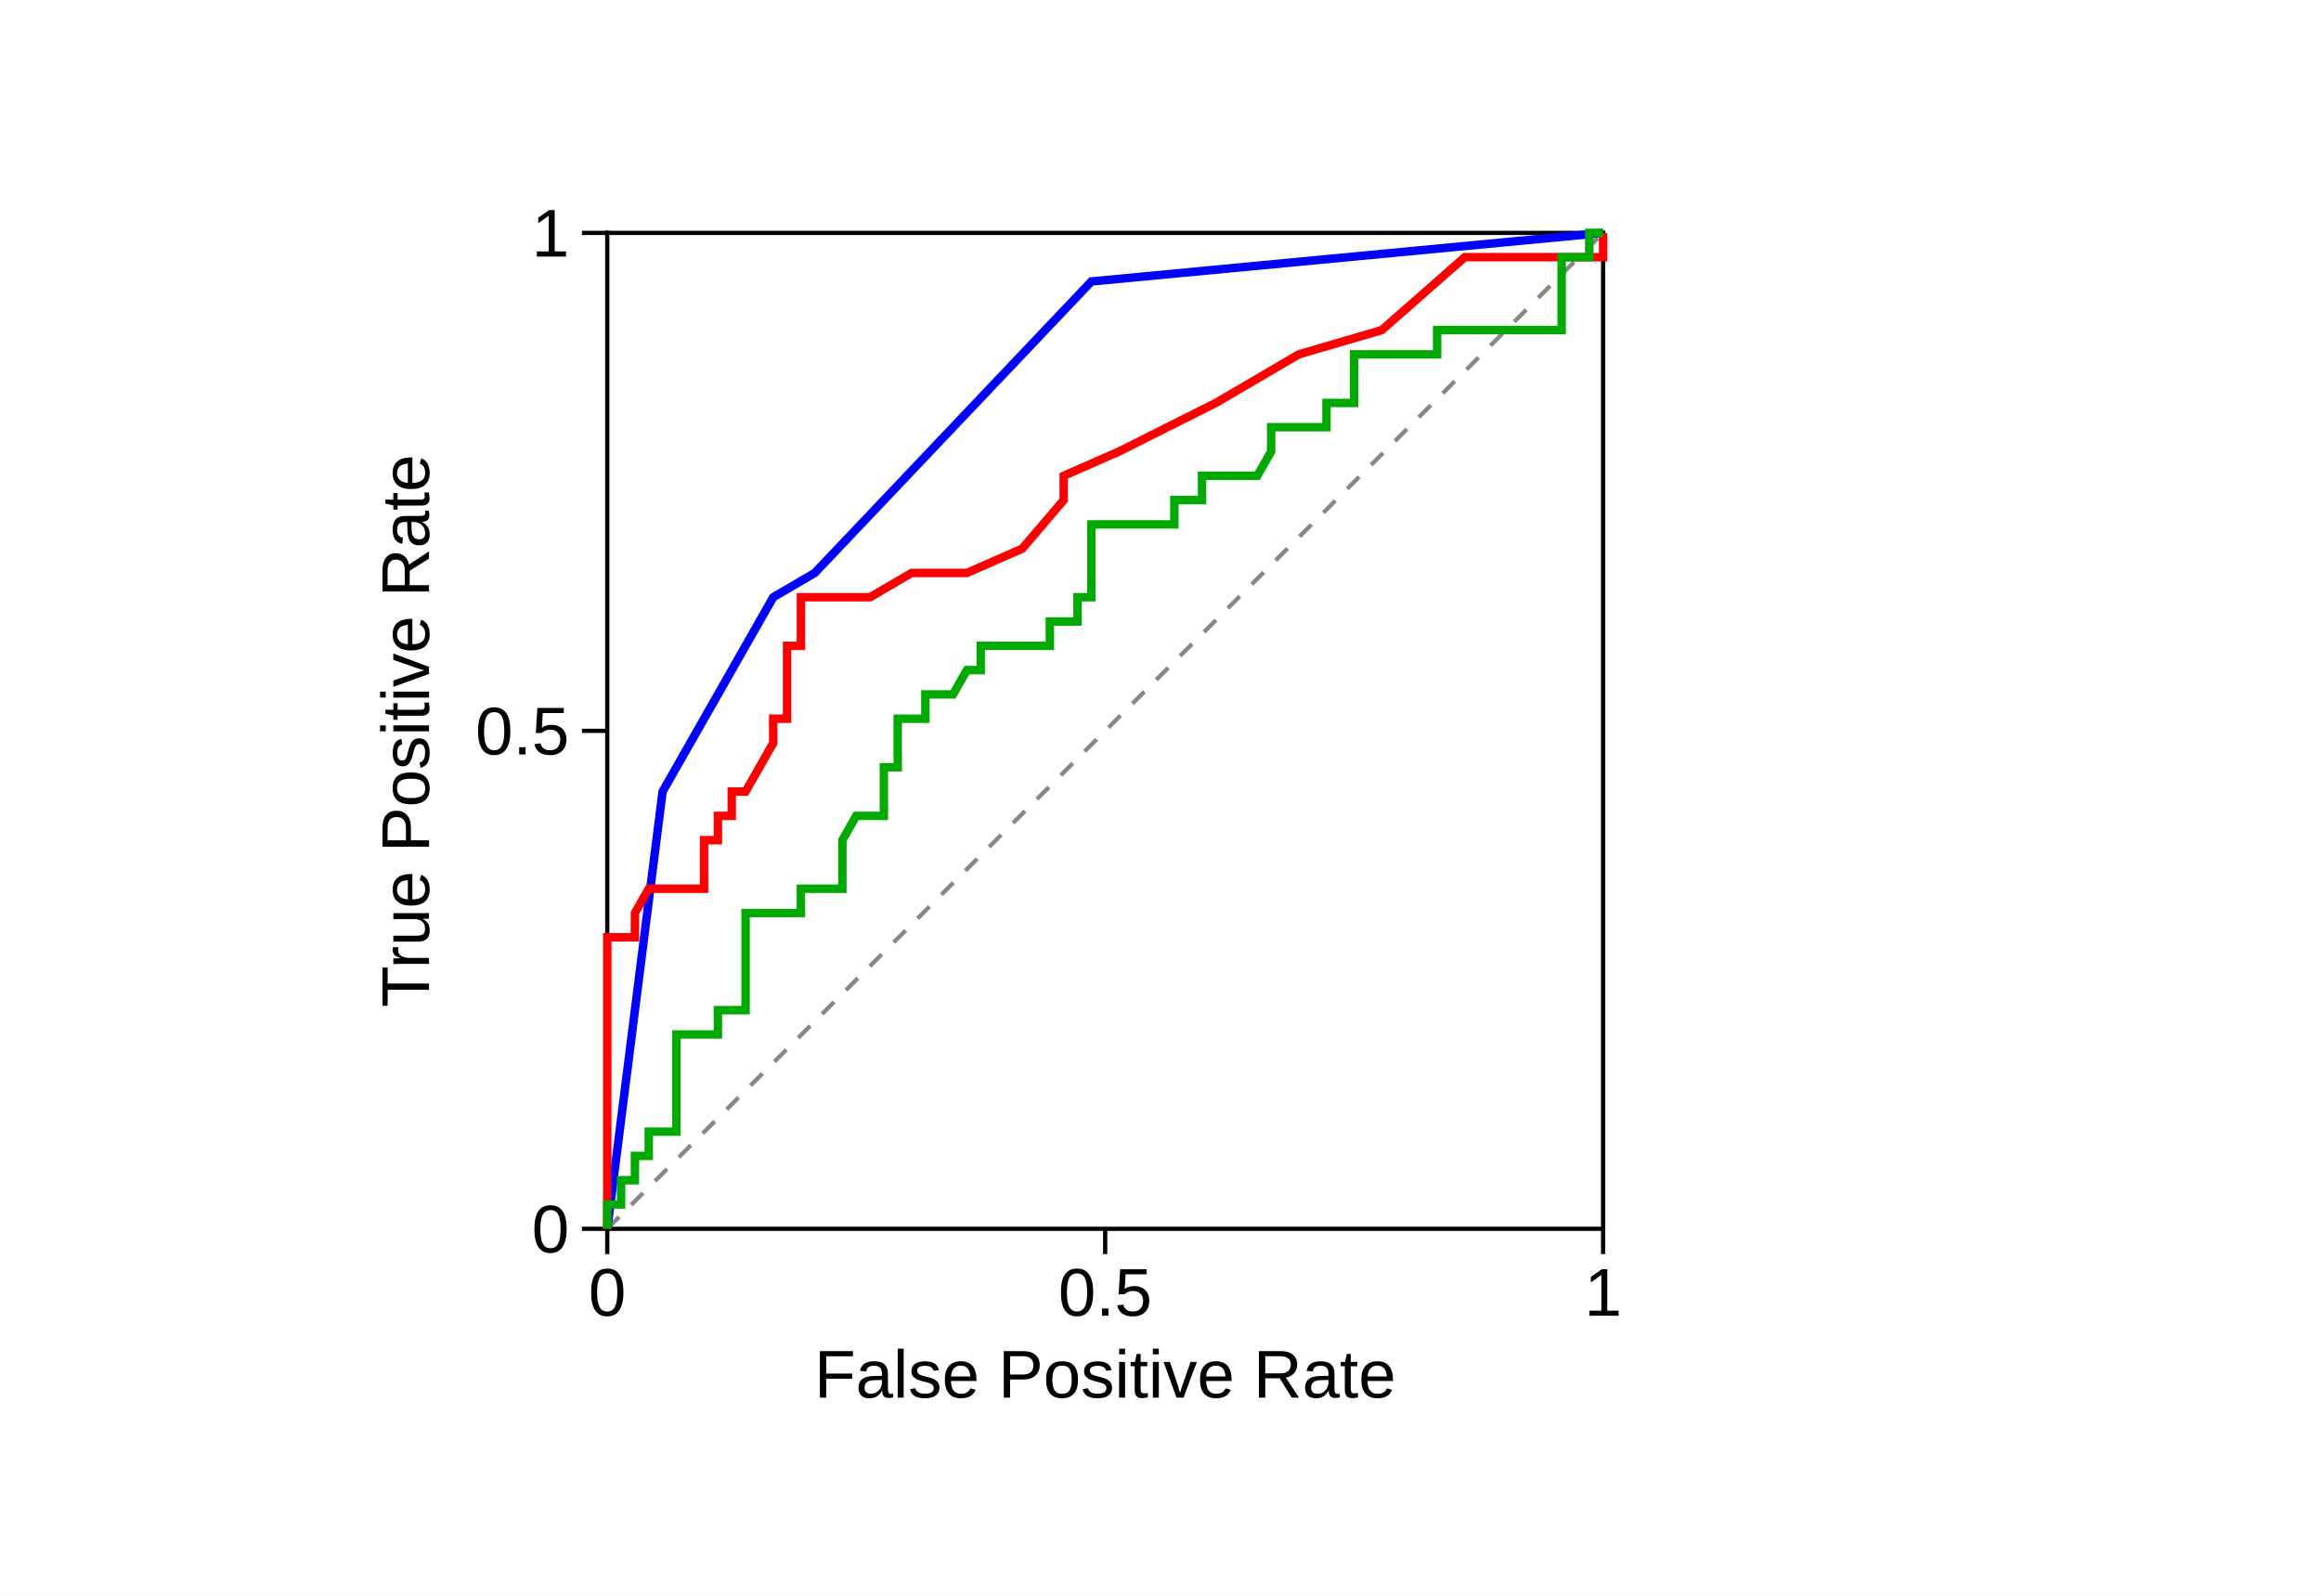
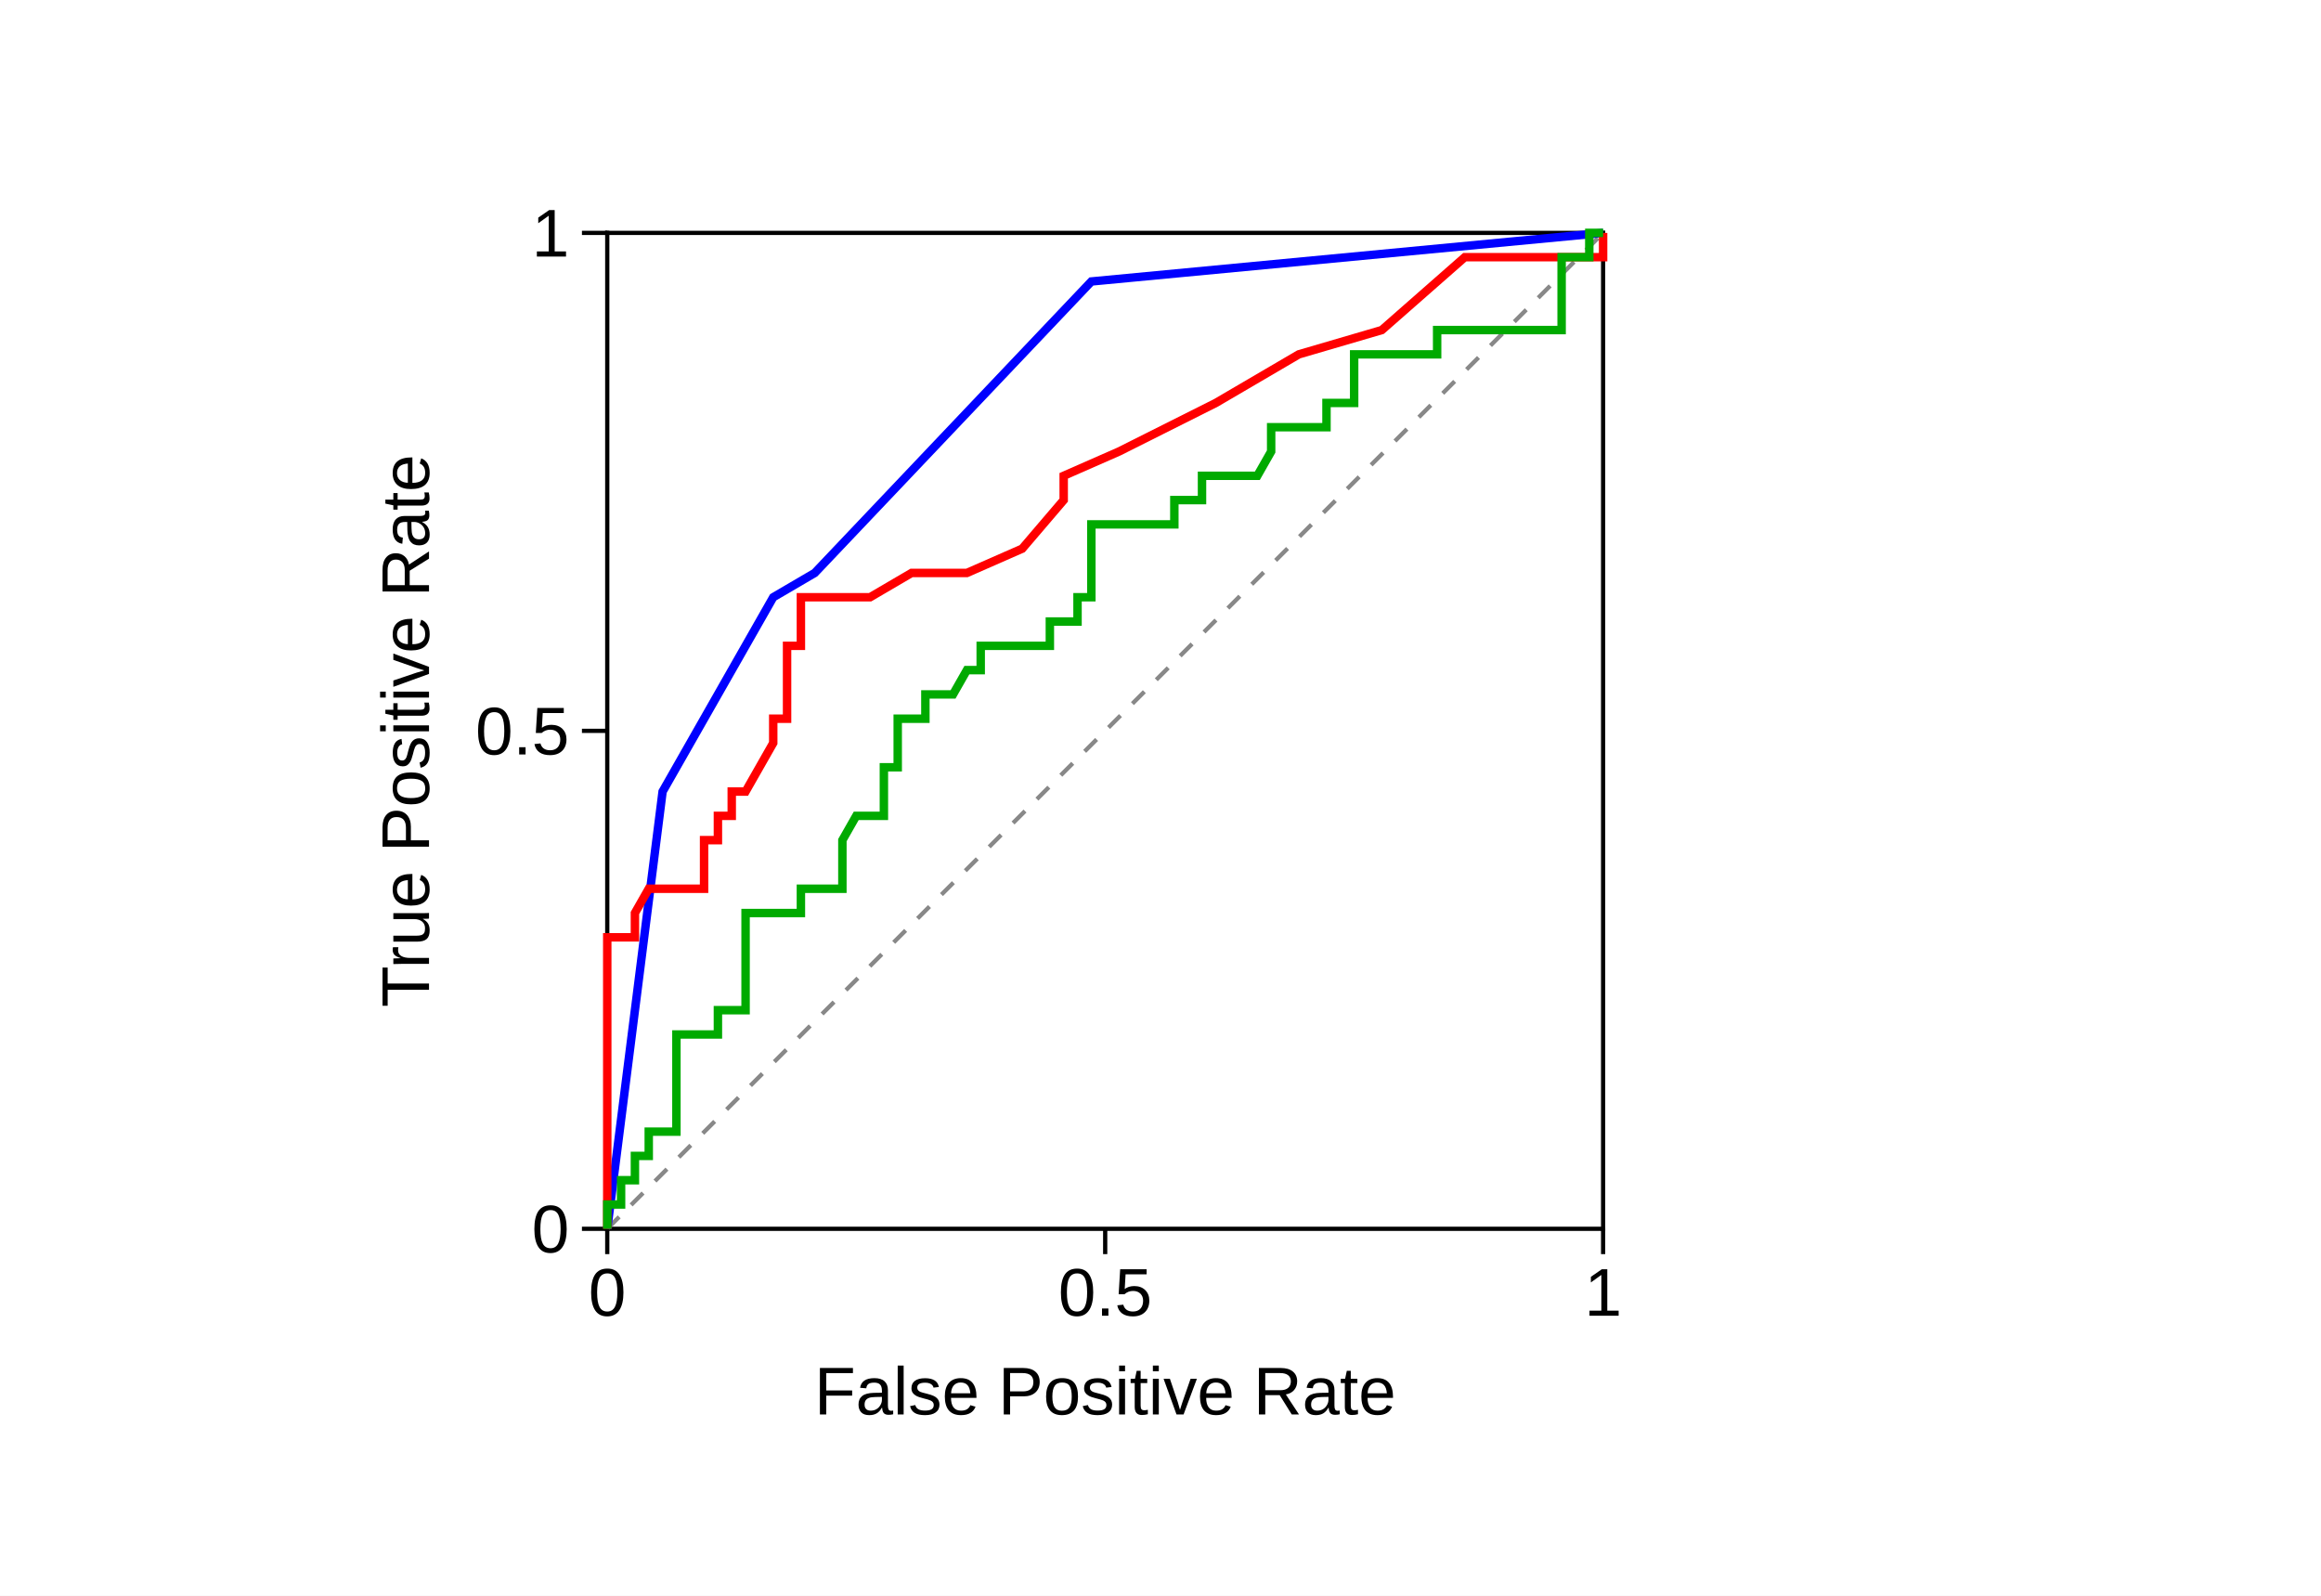
<svg xmlns="http://www.w3.org/2000/svg" width="320" height="220" viewBox="0 0 320 220" role="img" aria-label="roc example rendered in Graphitix" data-graphitix-welcome-thumbnail="roc" data-preview-source="Graphitix owner-scoped SVG projection" data-source-format="svg" data-inline-ready="true" data-id-prefix="graphitix-welcome-roc-id-" data-export-projection="svg" data-graph-title-suppressed="true" data-proportional-stroke-contract="source-viewport-baked-strokes-v1" data-source-viewport-width="382.681958" data-source-viewport-height="343.771" data-thumbnail-visual-scale="0.581782640188" data-non-scaling-stroke-count="0" preserveAspectRatio="xMidYMid meet" font-family="Arial, Helvetica, sans-serif">
  <rect width="320" height="220" fill="#ffffff" data-welcome-thumbnail-background="true" />
  <g transform="matrix(0.5817826 0 0 0.5817826 48.68114 10)" data-welcome-thumbnail-content="true">
    <g id="graphitix-welcome-roc-id-1" transform="matrix(1 0 0 1 24.23295 0.000002)" data-export-physical-projection="materialized">
      <line x1="36" y1="274" x2="272" y2="274" stroke="#000000" stroke-linecap="square" stroke-width="1" />
      <line x1="36" y1="38" x2="36" y2="274" stroke="#000000" stroke-linecap="square" stroke-width="1" />
      <line x1="36" y1="38" x2="272" y2="38" stroke="#000000" stroke-linecap="square" stroke-width="1" />
      <line x1="272" y1="38" x2="272" y2="274" stroke="#000000" stroke-linecap="square" stroke-width="1" />
      <line x1="36" y1="274" x2="272" y2="38" stroke="#888" stroke-dasharray="4,4" />
      <line x1="36" y1="274" x2="36" y2="280" stroke="#000000" stroke-width="1" />
      <text x="36" y="289" text-anchor="middle" font-size="16" fill="#000000" dy="5.6" font-family="Arial, Helvetica, sans-serif">0</text>
      <line x1="154" y1="274" x2="154" y2="280" stroke="#000000" stroke-width="1" />
      <text x="154" y="289" text-anchor="middle" font-size="16" fill="#000000" dy="5.6" font-family="Arial, Helvetica, sans-serif">0.5</text>
      <line x1="272" y1="274" x2="272" y2="280" stroke="#000000" stroke-width="1" />
      <text x="272" y="289" text-anchor="middle" font-size="16" fill="#000000" dy="5.6" font-family="Arial, Helvetica, sans-serif">1</text>
      <line x1="30" y1="274" x2="36" y2="274" stroke="#000000" stroke-width="1" />
      <text x="27" y="274" text-anchor="end" font-size="16" fill="#000000" font-family="Arial, Helvetica, sans-serif" dy="0.35em">0</text>
      <line x1="30" y1="156" x2="36" y2="156" stroke="#000000" stroke-width="1" />
      <text x="27" y="156" text-anchor="end" font-size="16" fill="#000000" font-family="Arial, Helvetica, sans-serif" dy="0.35em">0.5</text>
      <line x1="30" y1="38" x2="36" y2="38" stroke="#000000" stroke-width="1" />
      <text x="27" y="38" text-anchor="end" font-size="16" fill="#000000" font-family="Arial, Helvetica, sans-serif" dy="0.35em">1</text>
-       <text x="154" y="314" text-anchor="middle" font-size="16" fill="#000000" style=" touch-action: none" font-family="Arial, Helvetica, sans-serif">False Positive Rate</text>
+       <text x="154" y="318" text-anchor="middle" font-size="16" fill="#000000" style=" touch-action: none" font-family="Arial, Helvetica, sans-serif">False Positive Rate</text>
      <text x="-6.242" y="156" text-anchor="middle" font-size="16" transform="rotate(-90 -6.242188 156)" fill="#000000" style=" touch-action: none" font-family="Arial, Helvetica, sans-serif">True Positive Rate</text>
      <text x="154" y="25.6" text-anchor="middle" font-size="16" fill="#000000" style="visibility: hidden; touch-action: none" font-family="Arial, Helvetica, sans-serif">ROC curve</text>
      <path d="M36 274L49.111 170.39L75.333 124.341L85.167 118.585L150.722 49.512L272 38" fill="none" stroke="#0000ff" stroke-width="2" />
      <path d="M36 274L36 268.244L36 262.488L36 256.732L36 250.976L36 245.22L36 239.463L36 227.951L36 222.195L36 216.439L36 210.683L36 204.927L42.556 204.927L42.556 199.171L45.833 193.415L52.389 193.415L55.667 193.415L58.944 193.415L58.944 181.902L62.222 181.902L62.222 176.146L65.5 176.146L65.5 170.39L68.778 170.39L72.056 164.634L75.333 158.878L75.333 153.122L78.611 153.122L78.611 147.366L78.611 141.61L78.611 135.854L81.889 135.854L81.889 130.098L81.889 124.341L88.444 124.341L91.722 124.341L98.278 124.341L108.111 118.585L121.222 118.585L134.333 112.829L144.167 101.317L144.167 95.561L157.278 89.805L180.222 78.293L199.889 66.78L219.556 61.024L239.222 43.756L245.778 43.756L255.611 43.756L272 43.756L272 38" fill="none" stroke="#ff0000" stroke-width="2" />
      <path d="M36 274L36 268.244L39.278 268.244L39.278 262.488L42.556 262.488L42.556 256.732L45.833 256.732L45.833 250.976L49.111 250.976L52.389 250.976L52.389 245.22L52.389 239.463L52.389 233.707L52.389 227.951L55.667 227.951L58.944 227.951L62.222 227.951L62.222 222.195L65.5 222.195L68.778 222.195L68.778 216.439L68.778 210.683L68.778 204.927L68.778 199.171L72.056 199.171L75.333 199.171L78.611 199.171L81.889 199.171L81.889 193.415L85.167 193.415L88.444 193.415L91.722 193.415L91.722 187.659L91.722 181.902L95 176.146L98.278 176.146L101.556 176.146L101.556 170.39L101.556 164.634L104.833 164.634L104.833 158.878L104.833 153.122L108.111 153.122L111.389 153.122L111.389 147.366L114.667 147.366L117.944 147.366L121.222 141.61L124.5 141.61L124.5 135.854L127.778 135.854L131.056 135.854L134.333 135.854L137.611 135.854L140.889 135.854L140.889 130.098L144.167 130.098L147.444 130.098L147.444 124.341L150.722 124.341L150.722 118.585L150.722 112.829L150.722 107.073L154 107.073L157.278 107.073L160.556 107.073L163.833 107.073L167.111 107.073L170.389 107.073L170.389 101.317L173.667 101.317L176.944 101.317L176.944 95.561L180.222 95.561L183.5 95.561L186.778 95.561L190.056 95.561L193.333 89.805L193.333 84.049L196.611 84.049L203.167 84.049L206.444 84.049L206.444 78.293L209.722 78.293L213 78.293L213 72.537L213 66.78L216.278 66.78L219.556 66.78L222.833 66.78L226.111 66.78L229.389 66.78L232.667 66.78L232.667 61.024L235.944 61.024L239.222 61.024L242.5 61.024L245.778 61.024L249.056 61.024L252.333 61.024L255.611 61.024L258.889 61.024L262.167 61.024L262.167 55.268L262.167 49.512L262.167 43.756L265.444 43.756L268.722 43.756L268.722 38L272 38" fill="none" stroke="#00aa00" stroke-width="2" />
    </g>
  </g>
</svg>
